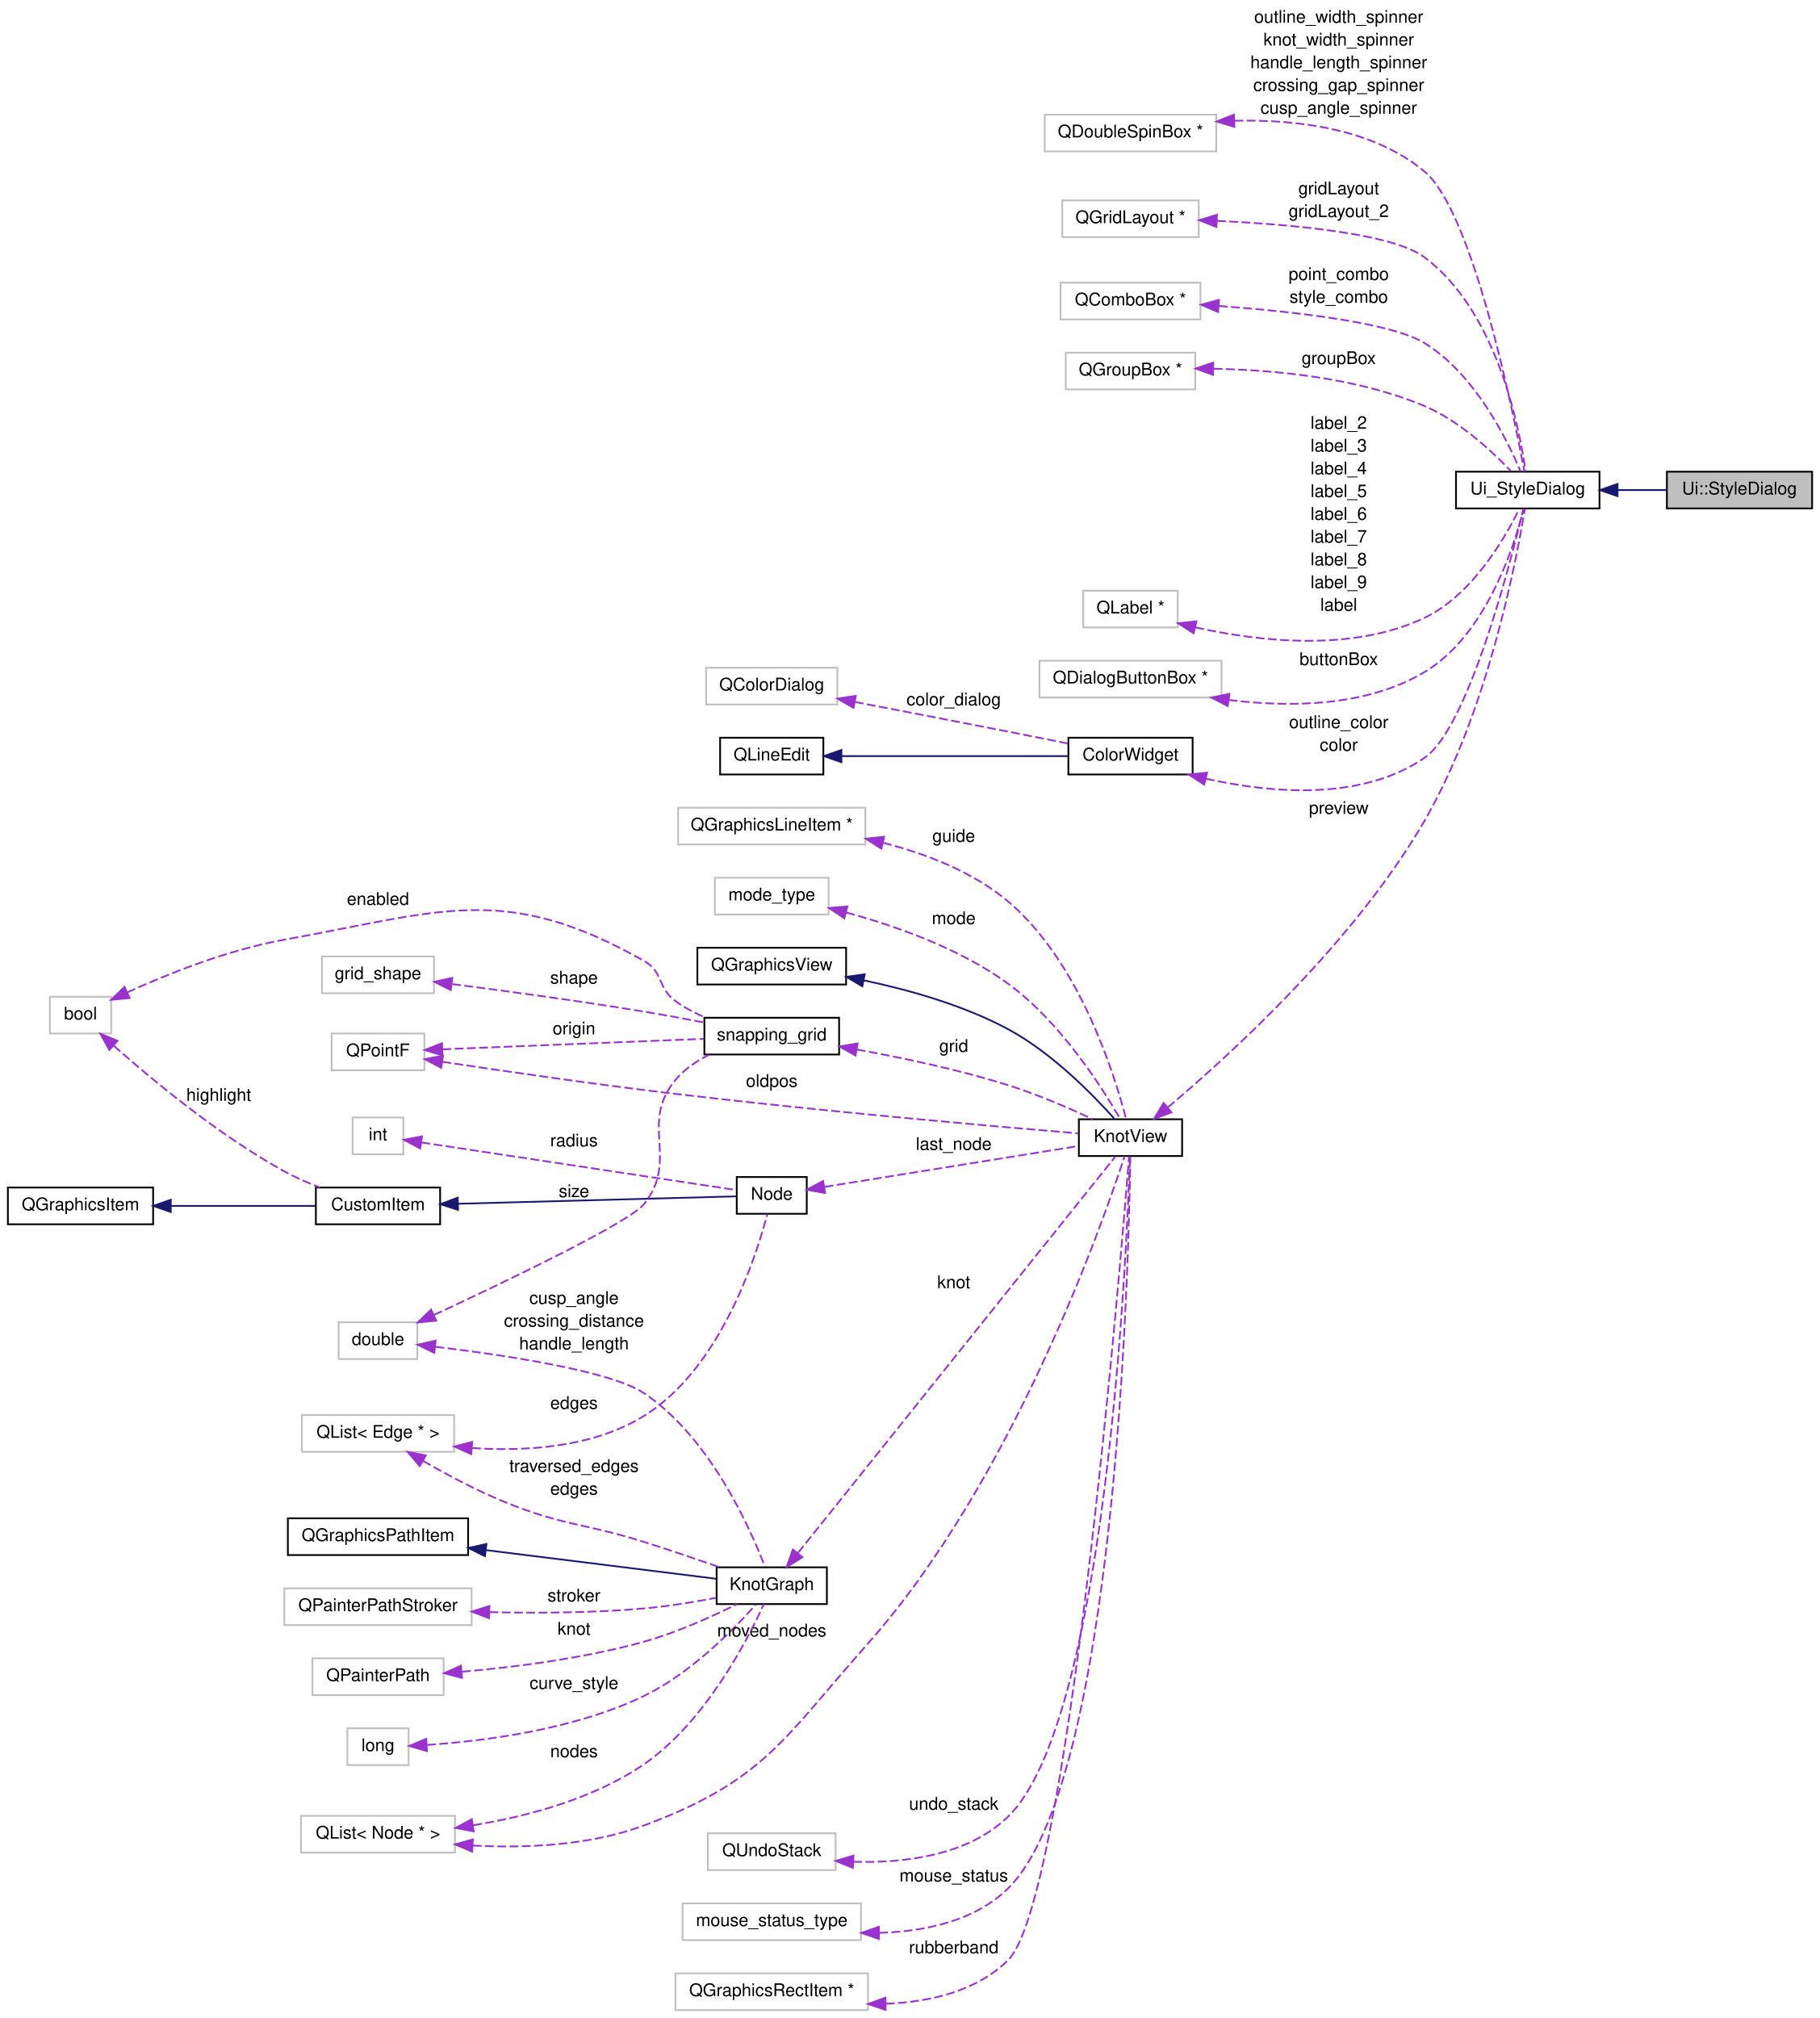
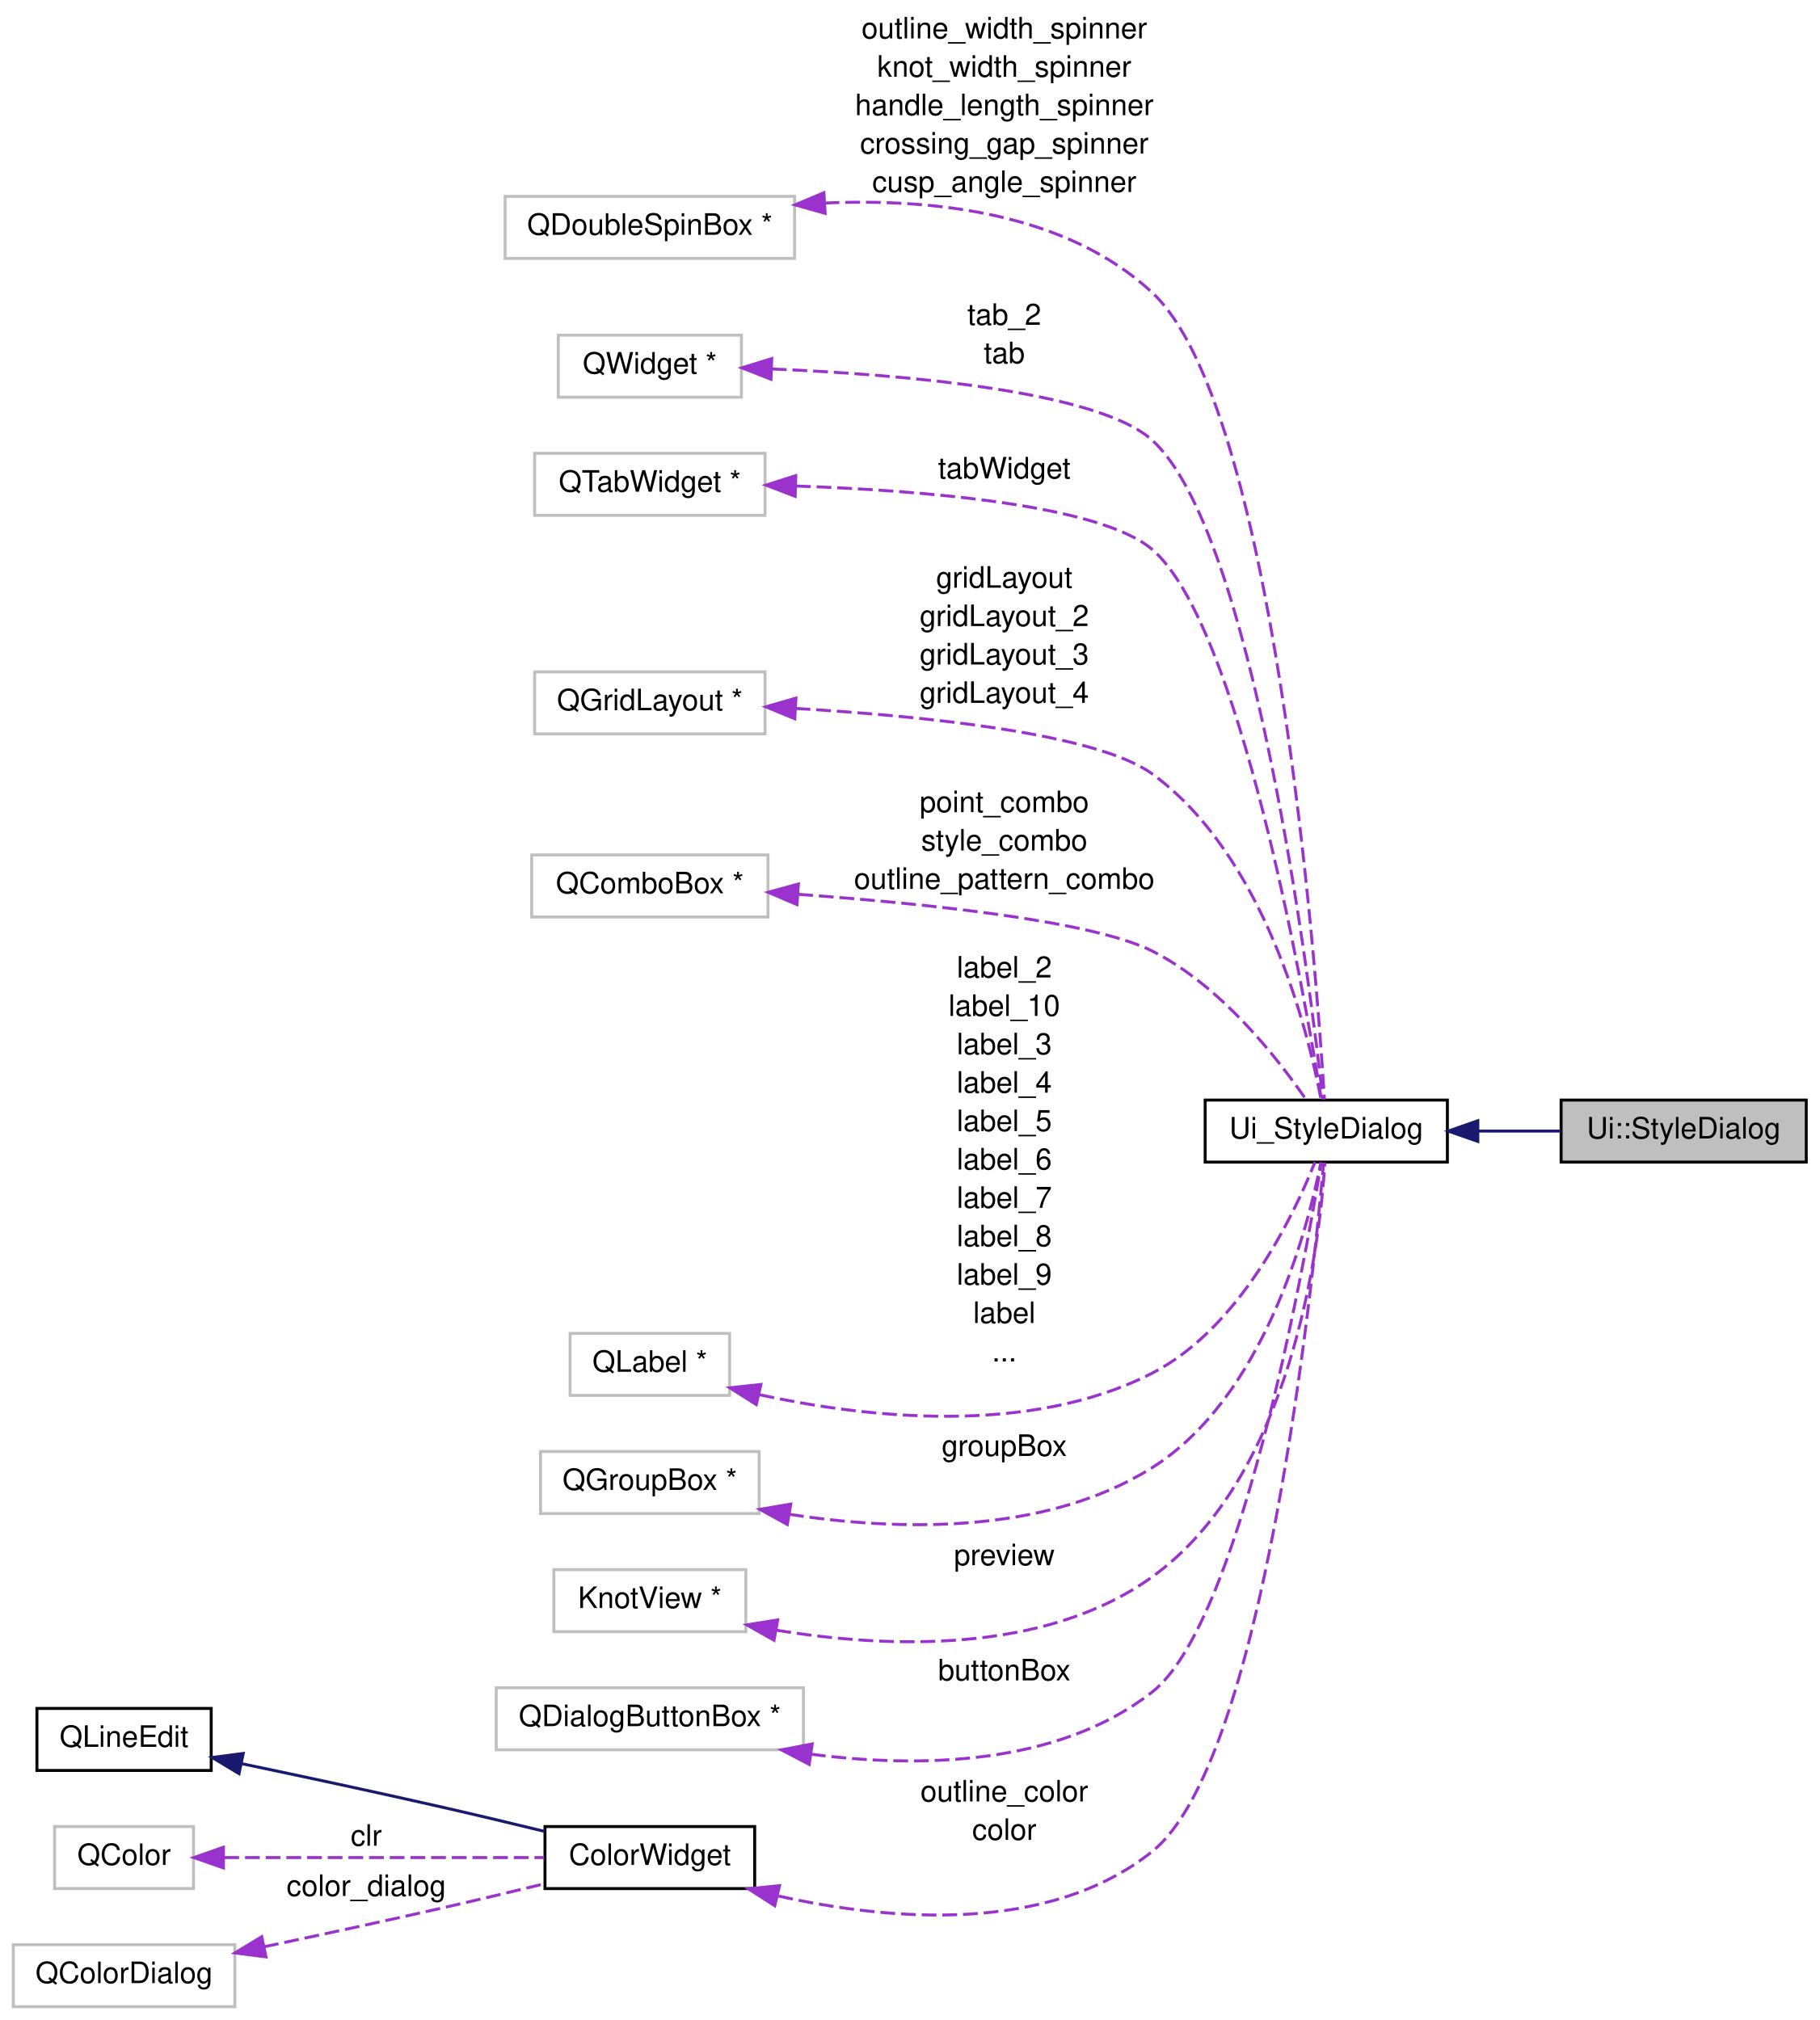
- <svg xmlns="http://www.w3.org/2000/svg" xmlns:xlink="http://www.w3.org/1999/xlink" width="1040pt" height="1153pt" viewBox="0.00 0.00 1040.00 1153.00">
-   <g id="graph1" class="graph" transform="scale(1 1) rotate(0) translate(4 1149)">
+ <svg xmlns="http://www.w3.org/2000/svg" xmlns:xlink="http://www.w3.org/1999/xlink" width="616pt" height="684pt" viewBox="0.00 0.00 616.00 684.00">
+   <g id="graph1" class="graph" transform="scale(1 1) rotate(0) translate(4 680)">
    <g id="node1" class="node">
-       <polygon fill="#bfbfbf" stroke="black" points="948.5,-858.5 948.5,-879.5 1031.5,-879.5 1031.5,-858.5 948.5,-858.5" />
-       <text text-anchor="middle" x="990" y="-866.5" font-family="Helvetica,sans-Serif" font-size="10.00">Ui::StyleDialog</text>
+       <polygon fill="#bfbfbf" stroke="black" points="524.5,-286.5 524.5,-307.5 607.5,-307.5 607.5,-286.5 524.5,-286.5" />
+       <text text-anchor="middle" x="566" y="-294.5" font-family="Helvetica,sans-Serif" font-size="10.00">Ui::StyleDialog</text>
    </g>
    <g id="node2" class="node">
      <a xlink:href="classUi__StyleDialog.html" target="_top" xlink:title="Ui_StyleDialog">
-         <polygon fill="none" stroke="black" points="828,-858.5 828,-879.5 910,-879.5 910,-858.5 828,-858.5" />
-         <text text-anchor="middle" x="869" y="-866.5" font-family="Helvetica,sans-Serif" font-size="10.00">Ui_StyleDialog</text>
+         <polygon fill="none" stroke="black" points="404,-286.5 404,-307.5 486,-307.5 486,-286.5 404,-286.5" />
+         <text text-anchor="middle" x="445" y="-294.5" font-family="Helvetica,sans-Serif" font-size="10.00">Ui_StyleDialog</text>
      </a>
    </g>
    <g id="edge2" class="edge">
-       <path fill="none" stroke="midnightblue" d="M920.33,-869C929.72,-869 939.412,-869 948.472,-869" />
-       <polygon fill="midnightblue" stroke="midnightblue" points="920.303,-865.5 910.303,-869 920.303,-872.5 920.303,-865.5" />
+       <path fill="none" stroke="midnightblue" d="M496.33,-297C505.72,-297 515.412,-297 524.472,-297" />
+       <polygon fill="midnightblue" stroke="midnightblue" points="496.303,-293.5 486.303,-297 496.303,-300.5 496.303,-293.5" />
    </g>
    <g id="node4" class="node">
-       <polygon fill="none" stroke="#bfbfbf" points="593,-1062.5 593,-1083.5 691,-1083.5 691,-1062.5 593,-1062.5" />
-       <text text-anchor="middle" x="642" y="-1070.5" font-family="Helvetica,sans-Serif" font-size="10.00">QDoubleSpinBox *</text>
+       <polygon fill="none" stroke="#bfbfbf" points="167,-592.5 167,-613.5 265,-613.5 265,-592.5 167,-592.5" />
+       <text text-anchor="middle" x="216" y="-600.5" font-family="Helvetica,sans-Serif" font-size="10.00">QDoubleSpinBox *</text>
    </g>
    <g id="edge4" class="edge">
-       <path fill="none" stroke="#9a32cd" stroke-dasharray="5,2" d="M701.439,-1080C736.733,-1080.86 780.256,-1075.74 810,-1051 837.517,-1028.11 860.515,-914.79 867.103,-879.506" />
-       <polygon fill="#9a32cd" stroke="#9a32cd" points="701.384,-1076.5 691.249,-1079.58 701.098,-1083.49 701.384,-1076.5" />
-       <text text-anchor="middle" x="761" y="-1136" font-family="Helvetica,sans-Serif" font-size="10.00">outline_width_spinner</text>
-       <text text-anchor="middle" x="761" y="-1123" font-family="Helvetica,sans-Serif" font-size="10.00">knot_width_spinner</text>
-       <text text-anchor="middle" x="761" y="-1110" font-family="Helvetica,sans-Serif" font-size="10.00">handle_length_spinner</text>
-       <text text-anchor="middle" x="761" y="-1097" font-family="Helvetica,sans-Serif" font-size="10.00">crossing_gap_spinner</text>
-       <text text-anchor="middle" x="761" y="-1084" font-family="Helvetica,sans-Serif" font-size="10.00">cusp_angle_spinner</text>
+       <path fill="none" stroke="#9a32cd" stroke-dasharray="5,2" d="M275.171,-611.243C311.603,-612.855 356.769,-608.086 386,-581 427.278,-542.751 441.451,-354.82 444.385,-307.72" />
+       <polygon fill="#9a32cd" stroke="#9a32cd" points="275.342,-607.748 265.148,-610.633 274.917,-614.735 275.342,-607.748" />
+       <text text-anchor="middle" x="336" y="-667" font-family="Helvetica,sans-Serif" font-size="10.00">outline_width_spinner</text>
+       <text text-anchor="middle" x="336" y="-654" font-family="Helvetica,sans-Serif" font-size="10.00">knot_width_spinner</text>
+       <text text-anchor="middle" x="336" y="-641" font-family="Helvetica,sans-Serif" font-size="10.00">handle_length_spinner</text>
+       <text text-anchor="middle" x="336" y="-628" font-family="Helvetica,sans-Serif" font-size="10.00">crossing_gap_spinner</text>
+       <text text-anchor="middle" x="336" y="-615" font-family="Helvetica,sans-Serif" font-size="10.00">cusp_angle_spinner</text>
    </g>
    <g id="node6" class="node">
-       <polygon fill="none" stroke="#bfbfbf" points="603,-1013.5 603,-1034.5 681,-1034.5 681,-1013.5 603,-1013.5" />
-       <text text-anchor="middle" x="642" y="-1021.5" font-family="Helvetica,sans-Serif" font-size="10.00">QGridLayout *</text>
+       <polygon fill="none" stroke="#bfbfbf" points="185,-545.5 185,-566.5 247,-566.5 247,-545.5 185,-545.5" />
+       <text text-anchor="middle" x="216" y="-553.5" font-family="Helvetica,sans-Serif" font-size="10.00">QWidget *</text>
    </g>
    <g id="edge6" class="edge">
-       <path fill="none" stroke="#9a32cd" stroke-dasharray="5,2" d="M691.503,-1022.79C734.195,-1020.82 791.769,-1015.62 810,-1002 851.077,-971.305 864.108,-905.66 867.742,-879.795" />
-       <polygon fill="#9a32cd" stroke="#9a32cd" points="691.122,-1019.3 681.276,-1023.22 691.413,-1026.3 691.122,-1019.3" />
-       <text text-anchor="middle" x="761" y="-1038" font-family="Helvetica,sans-Serif" font-size="10.00">gridLayout</text>
-       <text text-anchor="middle" x="761" y="-1025" font-family="Helvetica,sans-Serif" font-size="10.00">gridLayout_2</text>
+       <path fill="none" stroke="#9a32cd" stroke-dasharray="5,2" d="M257.308,-555.065C301.463,-553.197 367.611,-547.62 386,-531 420.191,-500.098 439.189,-349.494 443.856,-307.748" />
+       <polygon fill="#9a32cd" stroke="#9a32cd" points="257.01,-551.573 247.148,-555.446 257.272,-558.568 257.01,-551.573" />
+       <text text-anchor="middle" x="336" y="-570" font-family="Helvetica,sans-Serif" font-size="10.00">tab_2</text>
+       <text text-anchor="middle" x="336" y="-557" font-family="Helvetica,sans-Serif" font-size="10.00">tab</text>
    </g>
    <g id="node8" class="node">
-       <polygon fill="none" stroke="#bfbfbf" points="602,-966.5 602,-987.5 682,-987.5 682,-966.5 602,-966.5" />
-       <text text-anchor="middle" x="642" y="-974.5" font-family="Helvetica,sans-Serif" font-size="10.00">QComboBox *</text>
+       <polygon fill="none" stroke="#bfbfbf" points="177,-505.5 177,-526.5 255,-526.5 255,-505.5 177,-505.5" />
+       <text text-anchor="middle" x="216" y="-513.5" font-family="Helvetica,sans-Serif" font-size="10.00">QTabWidget *</text>
    </g>
    <g id="edge8" class="edge">
-       <path fill="none" stroke="#9a32cd" stroke-dasharray="5,2" d="M692.461,-974.187C734.609,-971.047 790.8,-964.776 810,-953 838.711,-935.39 857.187,-897.997 864.891,-879.631" />
-       <polygon fill="#9a32cd" stroke="#9a32cd" points="692.079,-970.706 682.35,-974.902 692.572,-977.688 692.079,-970.706" />
-       <text text-anchor="middle" x="761" y="-989" font-family="Helvetica,sans-Serif" font-size="10.00">point_combo</text>
-       <text text-anchor="middle" x="761" y="-976" font-family="Helvetica,sans-Serif" font-size="10.00">style_combo</text>
+       <path fill="none" stroke="#9a32cd" stroke-dasharray="5,2" d="M265.461,-515.432C309.056,-513.911 368.31,-509.029 386,-494 415.521,-468.919 437.388,-344.81 443.365,-307.577" />
+       <polygon fill="#9a32cd" stroke="#9a32cd" points="265.198,-511.938 255.308,-515.736 265.408,-518.935 265.198,-511.938" />
+       <text text-anchor="middle" x="336" y="-518" font-family="Helvetica,sans-Serif" font-size="10.00">tabWidget</text>
    </g>
    <g id="node10" class="node">
-       <polygon fill="none" stroke="#bfbfbf" points="605,-926.5 605,-947.5 679,-947.5 679,-926.5 605,-926.5" />
-       <text text-anchor="middle" x="642" y="-934.5" font-family="Helvetica,sans-Serif" font-size="10.00">QGroupBox *</text>
+       <polygon fill="none" stroke="#bfbfbf" points="177,-431.5 177,-452.5 255,-452.5 255,-431.5 177,-431.5" />
+       <text text-anchor="middle" x="216" y="-439.5" font-family="Helvetica,sans-Serif" font-size="10.00">QGridLayout *</text>
    </g>
    <g id="edge10" class="edge">
-       <path fill="none" stroke="#9a32cd" stroke-dasharray="5,2" d="M689.552,-938.311C724.221,-937.633 771.642,-933.25 810,-917 829.94,-908.552 848.546,-891.229 859.343,-879.869" />
-       <polygon fill="#9a32cd" stroke="#9a32cd" points="689.192,-934.814 679.227,-938.411 689.26,-941.814 689.192,-934.814" />
-       <text text-anchor="middle" x="761" y="-941" font-family="Helvetica,sans-Serif" font-size="10.00">groupBox</text>
+       <path fill="none" stroke="#9a32cd" stroke-dasharray="5,2" d="M265.337,-440.11C308.536,-437.558 367.253,-431.631 386,-418 423.994,-390.374 438.697,-331.537 443.261,-307.53" />
+       <polygon fill="#9a32cd" stroke="#9a32cd" points="265.068,-436.62 255.275,-440.661 265.451,-443.609 265.068,-436.62" />
+       <text text-anchor="middle" x="336" y="-481" font-family="Helvetica,sans-Serif" font-size="10.00">gridLayout</text>
+       <text text-anchor="middle" x="336" y="-468" font-family="Helvetica,sans-Serif" font-size="10.00">gridLayout_2</text>
+       <text text-anchor="middle" x="336" y="-455" font-family="Helvetica,sans-Serif" font-size="10.00">gridLayout_3</text>
+       <text text-anchor="middle" x="336" y="-442" font-family="Helvetica,sans-Serif" font-size="10.00">gridLayout_4</text>
    </g>
    <g id="node12" class="node">
-       <polygon fill="none" stroke="#bfbfbf" points="615,-790.5 615,-811.5 669,-811.5 669,-790.5 615,-790.5" />
-       <text text-anchor="middle" x="642" y="-798.5" font-family="Helvetica,sans-Serif" font-size="10.00">QLabel *</text>
+       <polygon fill="none" stroke="#bfbfbf" points="176,-369.5 176,-390.5 256,-390.5 256,-369.5 176,-369.5" />
+       <text text-anchor="middle" x="216" y="-377.5" font-family="Helvetica,sans-Serif" font-size="10.00">QComboBox *</text>
    </g>
    <g id="edge12" class="edge">
-       <path fill="none" stroke="#9a32cd" stroke-dasharray="5,2" d="M679.085,-790.546C714.526,-782.648 768.54,-776.2 810,-796 837.204,-808.991 855.901,-841.329 864.18,-858.267" />
-       <polygon fill="#9a32cd" stroke="#9a32cd" points="678.083,-787.187 669.163,-792.904 679.701,-793.997 678.083,-787.187" />
-       <text text-anchor="middle" x="761" y="-904" font-family="Helvetica,sans-Serif" font-size="10.00">label_2</text>
-       <text text-anchor="middle" x="761" y="-891" font-family="Helvetica,sans-Serif" font-size="10.00">label_3</text>
-       <text text-anchor="middle" x="761" y="-878" font-family="Helvetica,sans-Serif" font-size="10.00">label_4</text>
-       <text text-anchor="middle" x="761" y="-865" font-family="Helvetica,sans-Serif" font-size="10.00">label_5</text>
-       <text text-anchor="middle" x="761" y="-852" font-family="Helvetica,sans-Serif" font-size="10.00">label_6</text>
-       <text text-anchor="middle" x="761" y="-839" font-family="Helvetica,sans-Serif" font-size="10.00">label_7</text>
-       <text text-anchor="middle" x="761" y="-826" font-family="Helvetica,sans-Serif" font-size="10.00">label_8</text>
-       <text text-anchor="middle" x="761" y="-813" font-family="Helvetica,sans-Serif" font-size="10.00">label_9</text>
-       <text text-anchor="middle" x="761" y="-800" font-family="Helvetica,sans-Serif" font-size="10.00">label</text>
+       <path fill="none" stroke="#9a32cd" stroke-dasharray="5,2" d="M266.239,-377.165C308.642,-374.107 365.608,-368.24 386,-358 409.173,-346.363 428.37,-321.895 438.105,-307.739" />
+       <polygon fill="#9a32cd" stroke="#9a32cd" points="265.812,-373.686 256.076,-377.865 266.293,-380.669 265.812,-373.686" />
+       <text text-anchor="middle" x="336" y="-405" font-family="Helvetica,sans-Serif" font-size="10.00">point_combo</text>
+       <text text-anchor="middle" x="336" y="-392" font-family="Helvetica,sans-Serif" font-size="10.00">style_combo</text>
+       <text text-anchor="middle" x="336" y="-379" font-family="Helvetica,sans-Serif" font-size="10.00">outline_pattern_combo</text>
    </g>
    <g id="node14" class="node">
-       <polygon fill="none" stroke="#bfbfbf" points="590,-750.5 590,-771.5 694,-771.5 694,-750.5 590,-750.5" />
-       <text text-anchor="middle" x="642" y="-758.5" font-family="Helvetica,sans-Serif" font-size="10.00">QDialogButtonBox *</text>
+       <polygon fill="none" stroke="#bfbfbf" points="189,-207.5 189,-228.5 243,-228.5 243,-207.5 189,-207.5" />
+       <text text-anchor="middle" x="216" y="-215.5" font-family="Helvetica,sans-Serif" font-size="10.00">QLabel *</text>
    </g>
    <g id="edge14" class="edge">
-       <path fill="none" stroke="#9a32cd" stroke-dasharray="5,2" d="M698.113,-749.072C732.737,-744.773 776.734,-745.092 810,-765 845.091,-786 861.113,-836.266 866.635,-858.32" />
-       <polygon fill="#9a32cd" stroke="#9a32cd" points="697.572,-745.613 688.153,-750.465 698.542,-752.546 697.572,-745.613" />
-       <text text-anchor="middle" x="761" y="-769" font-family="Helvetica,sans-Serif" font-size="10.00">buttonBox</text>
+       <path fill="none" stroke="#9a32cd" stroke-dasharray="5,2" d="M253.165,-207.721C289.209,-199.887 344.397,-193.681 386,-215 415.656,-230.197 433.791,-268.005 441.171,-286.49" />
+       <polygon fill="#9a32cd" stroke="#9a32cd" points="252.031,-204.392 243.083,-210.064 253.615,-211.21 252.031,-204.392" />
+       <text text-anchor="middle" x="336" y="-349" font-family="Helvetica,sans-Serif" font-size="10.00">label_2</text>
+       <text text-anchor="middle" x="336" y="-336" font-family="Helvetica,sans-Serif" font-size="10.00">label_10</text>
+       <text text-anchor="middle" x="336" y="-323" font-family="Helvetica,sans-Serif" font-size="10.00">label_3</text>
+       <text text-anchor="middle" x="336" y="-310" font-family="Helvetica,sans-Serif" font-size="10.00">label_4</text>
+       <text text-anchor="middle" x="336" y="-297" font-family="Helvetica,sans-Serif" font-size="10.00">label_5</text>
+       <text text-anchor="middle" x="336" y="-284" font-family="Helvetica,sans-Serif" font-size="10.00">label_6</text>
+       <text text-anchor="middle" x="336" y="-271" font-family="Helvetica,sans-Serif" font-size="10.00">label_7</text>
+       <text text-anchor="middle" x="336" y="-258" font-family="Helvetica,sans-Serif" font-size="10.00">label_8</text>
+       <text text-anchor="middle" x="336" y="-245" font-family="Helvetica,sans-Serif" font-size="10.00">label_9</text>
+       <text text-anchor="middle" x="336" y="-232" font-family="Helvetica,sans-Serif" font-size="10.00">label</text>
+       <text text-anchor="middle" x="336" y="-219" font-family="Helvetica,sans-Serif" font-size="10.00">...</text>
    </g>
    <g id="node16" class="node">
-       <a xlink:href="classColorWidget.html" target="_top" xlink:title="ColorWidget">
-         <polygon fill="none" stroke="black" points="606.5,-706.5 606.5,-727.5 677.5,-727.5 677.5,-706.5 606.5,-706.5" />
-         <text text-anchor="middle" x="642" y="-714.5" font-family="Helvetica,sans-Serif" font-size="10.00">ColorWidget</text>
-       </a>
+       <polygon fill="none" stroke="#bfbfbf" points="179,-167.5 179,-188.5 253,-188.5 253,-167.5 179,-167.5" />
+       <text text-anchor="middle" x="216" y="-175.5" font-family="Helvetica,sans-Serif" font-size="10.00">QGroupBox *</text>
    </g>
    <g id="edge16" class="edge">
-       <path fill="none" stroke="#9a32cd" stroke-dasharray="5,2" d="M685.074,-704.102C721.569,-695.925 773.618,-691.036 810,-716 834.766,-732.993 858.787,-825.913 866.467,-858.055" />
-       <polygon fill="#9a32cd" stroke="#9a32cd" points="684.123,-700.731 675.219,-706.474 685.761,-707.537 684.123,-700.731" />
-       <text text-anchor="middle" x="761" y="-733" font-family="Helvetica,sans-Serif" font-size="10.00">outline_color</text>
-       <text text-anchor="middle" x="761" y="-720" font-family="Helvetica,sans-Serif" font-size="10.00">color</text>
+       <path fill="none" stroke="#9a32cd" stroke-dasharray="5,2" d="M263.129,-167.242C299.486,-161.649 349.557,-160.086 386,-183 423.732,-206.725 438.518,-262.96 443.182,-286.427" />
+       <polygon fill="#9a32cd" stroke="#9a32cd" points="262.538,-163.792 253.261,-168.91 263.705,-170.695 262.538,-163.792" />
+       <text text-anchor="middle" x="336" y="-187" font-family="Helvetica,sans-Serif" font-size="10.00">groupBox</text>
    </g>
    <g id="node18" class="node">
-       <a xlink:href="classQLineEdit.html" target="_top" xlink:title="QLineEdit">
-         <polygon fill="none" stroke="black" points="407.5,-706.5 407.5,-727.5 466.5,-727.5 466.5,-706.5 407.5,-706.5" />
-         <text text-anchor="middle" x="437" y="-714.5" font-family="Helvetica,sans-Serif" font-size="10.00">QLineEdit</text>
-       </a>
+       <polygon fill="none" stroke="#bfbfbf" points="183.5,-127.5 183.5,-148.5 248.5,-148.5 248.5,-127.5 183.5,-127.5" />
+       <text text-anchor="middle" x="216" y="-135.5" font-family="Helvetica,sans-Serif" font-size="10.00">KnotView *</text>
    </g>
    <g id="edge18" class="edge">
-       <path fill="none" stroke="midnightblue" d="M476.887,-717C514.44,-717 570.169,-717 606.293,-717" />
-       <polygon fill="midnightblue" stroke="midnightblue" points="476.809,-713.5 466.809,-717 476.809,-720.5 476.809,-713.5" />
+       <path fill="none" stroke="#9a32cd" stroke-dasharray="5,2" d="M258.837,-127.997C295.973,-121.917 349.362,-119.696 386,-146 433.327,-179.978 442.693,-257.735 444.544,-286.256" />
+       <polygon fill="#9a32cd" stroke="#9a32cd" points="258.046,-124.583 248.821,-129.794 259.282,-131.473 258.046,-124.583" />
+       <text text-anchor="middle" x="336" y="-150" font-family="Helvetica,sans-Serif" font-size="10.00">preview</text>
    </g>
    <g id="node20" class="node">
-       <polygon fill="none" stroke="#bfbfbf" points="399.5,-746.5 399.5,-767.5 474.5,-767.5 474.5,-746.5 399.5,-746.5" />
-       <text text-anchor="middle" x="437" y="-754.5" font-family="Helvetica,sans-Serif" font-size="10.00">QColorDialog</text>
+       <polygon fill="none" stroke="#bfbfbf" points="164,-87.5 164,-108.5 268,-108.5 268,-87.5 164,-87.5" />
+       <text text-anchor="middle" x="216" y="-95.5" font-family="Helvetica,sans-Serif" font-size="10.00">QDialogButtonBox *</text>
    </g>
    <g id="edge20" class="edge">
-       <path fill="none" stroke="#9a32cd" stroke-dasharray="5,2" d="M484.477,-747.942C510.358,-742.983 542.949,-736.702 572,-731 583.188,-728.804 595.376,-726.378 606.399,-724.171" />
-       <polygon fill="#9a32cd" stroke="#9a32cd" points="483.712,-744.525 474.549,-749.843 485.028,-751.4 483.712,-744.525" />
-       <text text-anchor="middle" x="541" y="-746" font-family="Helvetica,sans-Serif" font-size="10.00">color_dialog</text>
+       <path fill="none" stroke="#9a32cd" stroke-dasharray="5,2" d="M270.524,-86.01C306.911,-81.293 353.806,-81.947 386,-107 415.439,-129.909 437.203,-249.423 443.285,-286.212" />
+       <polygon fill="#9a32cd" stroke="#9a32cd" points="269.949,-82.557 260.561,-87.468 270.962,-89.484 269.949,-82.557" />
+       <text text-anchor="middle" x="336" y="-111" font-family="Helvetica,sans-Serif" font-size="10.00">buttonBox</text>
    </g>
    <g id="node22" class="node">
-       <a xlink:href="classKnotView.html" target="_top" xlink:title="KnotView">
-         <polygon fill="none" stroke="black" points="612.5,-488.5 612.5,-509.5 671.5,-509.5 671.5,-488.5 612.5,-488.5" />
-         <text text-anchor="middle" x="642" y="-496.5" font-family="Helvetica,sans-Serif" font-size="10.00">KnotView</text>
+       <a xlink:href="classColorWidget.html" target="_top" xlink:title="ColorWidget">
+         <polygon fill="none" stroke="black" points="180.5,-40.5 180.5,-61.5 251.5,-61.5 251.5,-40.5 180.5,-40.5" />
+         <text text-anchor="middle" x="216" y="-48.5" font-family="Helvetica,sans-Serif" font-size="10.00">ColorWidget</text>
      </a>
    </g>
    <g id="edge22" class="edge">
-       <path fill="none" stroke="#9a32cd" stroke-dasharray="5,2" d="M663.267,-516.239C698.676,-546.026 769.788,-610.636 810,-680 845.859,-741.856 862.396,-827.965 867.337,-858.082" />
-       <polygon fill="#9a32cd" stroke="#9a32cd" points="665.402,-513.462 655.474,-509.762 660.927,-518.845 665.402,-513.462" />
-       <text text-anchor="middle" x="761" y="-684" font-family="Helvetica,sans-Serif" font-size="10.00">preview</text>
+       <path fill="none" stroke="#9a32cd" stroke-dasharray="5,2" d="M259.52,-37.988C297.101,-29.622 350.759,-24.927 386,-53 423.668,-83.006 440.27,-243.047 444.105,-286.247" />
+       <polygon fill="#9a32cd" stroke="#9a32cd" points="258.283,-34.686 249.375,-40.421 259.915,-41.493 258.283,-34.686" />
+       <text text-anchor="middle" x="336" y="-70" font-family="Helvetica,sans-Serif" font-size="10.00">outline_color</text>
+       <text text-anchor="middle" x="336" y="-57" font-family="Helvetica,sans-Serif" font-size="10.00">color</text>
    </g>
    <g id="node24" class="node">
-       <a xlink:href="classQGraphicsView.html" target="_top" xlink:title="QGraphicsView">
-         <polygon fill="none" stroke="black" points="394.5,-586.5 394.5,-607.5 479.5,-607.5 479.5,-586.5 394.5,-586.5" />
-         <text text-anchor="middle" x="437" y="-594.5" font-family="Helvetica,sans-Serif" font-size="10.00">QGraphicsView</text>
+       <a xlink:href="classQLineEdit.html" target="_top" xlink:title="QLineEdit">
+         <polygon fill="none" stroke="black" points="8.5,-80.5 8.5,-101.5 67.5,-101.5 67.5,-80.5 8.5,-80.5" />
+         <text text-anchor="middle" x="38" y="-88.5" font-family="Helvetica,sans-Serif" font-size="10.00">QLineEdit</text>
      </a>
    </g>
    <g id="edge24" class="edge">
-       <path fill="none" stroke="midnightblue" d="M489.64,-588.861C515.516,-583.42 546.53,-574.675 572,-561 596.887,-547.638 620.282,-523.797 632.715,-509.896" />
-       <polygon fill="midnightblue" stroke="midnightblue" points="488.754,-585.468 479.632,-590.857 490.124,-592.333 488.754,-585.468" />
+       <path fill="none" stroke="midnightblue" d="M77.749,-82.817C98.178,-78.54 123.454,-73.137 146,-68 157.218,-65.444 169.414,-62.529 180.435,-59.844" />
+       <polygon fill="midnightblue" stroke="midnightblue" points="76.922,-79.414 67.847,-84.882 78.351,-86.266 76.922,-79.414" />
    </g>
    <g id="node26" class="node">
-       <a xlink:href="classNode.html" target="_top" xlink:title="Node">
-         <polygon fill="none" stroke="black" points="417,-455.5 417,-476.5 457,-476.5 457,-455.5 417,-455.5" />
-         <text text-anchor="middle" x="437" y="-463.5" font-family="Helvetica,sans-Serif" font-size="10.00">Node</text>
-       </a>
+       <polygon fill="none" stroke="#bfbfbf" points="14.5,-40.5 14.5,-61.5 61.5,-61.5 61.5,-40.5 14.5,-40.5" />
+       <text text-anchor="middle" x="38" y="-48.5" font-family="Helvetica,sans-Serif" font-size="10.00">QColor</text>
    </g>
    <g id="edge26" class="edge">
-       <path fill="none" stroke="#9a32cd" stroke-dasharray="5,2" d="M467.229,-470.866C506.23,-477.144 573.651,-487.997 612.362,-494.229" />
-       <polygon fill="#9a32cd" stroke="#9a32cd" points="467.459,-467.358 457.03,-469.224 466.346,-474.269 467.459,-467.358" />
-       <text text-anchor="middle" x="541" y="-492" font-family="Helvetica,sans-Serif" font-size="10.00">last_node</text>
+       <path fill="none" stroke="#9a32cd" stroke-dasharray="5,2" d="M71.949,-51C102.97,-51 148.684,-51 180.256,-51" />
+       <polygon fill="#9a32cd" stroke="#9a32cd" points="71.637,-47.5 61.637,-51 71.637,-54.5 71.637,-47.5" />
+       <text text-anchor="middle" x="120" y="-55" font-family="Helvetica,sans-Serif" font-size="10.00">clr</text>
    </g>
    <g id="node28" class="node">
-       <a xlink:href="classCustomItem.html" target="_top" xlink:title="CustomItem">
-         <polygon fill="none" stroke="black" points="176.5,-449.5 176.5,-470.5 247.5,-470.5 247.5,-449.5 176.5,-449.5" />
-         <text text-anchor="middle" x="212" y="-457.5" font-family="Helvetica,sans-Serif" font-size="10.00">CustomItem</text>
-       </a>
+       <polygon fill="none" stroke="#bfbfbf" points="0.5,-0.5 0.5,-21.5 75.5,-21.5 75.5,-0.5 0.5,-0.5" />
+       <text text-anchor="middle" x="38" y="-8.5" font-family="Helvetica,sans-Serif" font-size="10.00">QColorDialog</text>
    </g>
    <g id="edge28" class="edge">
-       <path fill="none" stroke="midnightblue" d="M257.933,-461.225C306.664,-462.524 381.42,-464.518 416.932,-465.465" />
-       <polygon fill="midnightblue" stroke="midnightblue" points="257.742,-457.719 247.652,-460.951 257.555,-464.716 257.742,-457.719" />
-     </g>
-     <g id="node30" class="node">
-       <a xlink:href="classQGraphicsItem.html" target="_top" xlink:title="QGraphicsItem">
-         <polygon fill="none" stroke="black" points="0.5,-449.5 0.5,-470.5 83.5,-470.5 83.5,-449.5 0.5,-449.5" />
-         <text text-anchor="middle" x="42" y="-457.5" font-family="Helvetica,sans-Serif" font-size="10.00">QGraphicsItem</text>
-       </a>
-     </g>
-     <g id="edge30" class="edge">
-       <path fill="none" stroke="midnightblue" d="M93.908,-460C120.585,-460 152.417,-460 176.307,-460" />
-       <polygon fill="midnightblue" stroke="midnightblue" points="93.587,-456.5 83.587,-460 93.587,-463.5 93.587,-456.5" />
-     </g>
-     <g id="node32" class="node">
-       <polygon fill="none" stroke="#bfbfbf" points="24.5,-558.5 24.5,-579.5 59.5,-579.5 59.5,-558.5 24.5,-558.5" />
-       <text text-anchor="middle" x="42" y="-566.5" font-family="Helvetica,sans-Serif" font-size="10.00">bool</text>
-     </g>
-     <g id="edge32" class="edge">
-       <path fill="none" stroke="#9a32cd" stroke-dasharray="5,2" d="M60.975,-551.535C82.97,-532.011 120.958,-500.457 158,-480 164.476,-476.424 171.72,-473.244 178.747,-470.53" />
-       <polygon fill="#9a32cd" stroke="#9a32cd" points="58.458,-549.091 53.363,-558.381 63.139,-554.296 58.458,-549.091" />
-       <text text-anchor="middle" x="121" y="-520" font-family="Helvetica,sans-Serif" font-size="10.00">highlight</text>
-     </g>
-     <g id="node44" class="node">
-       <a xlink:href="classsnapping__grid.html" target="_top" xlink:title="snapping_grid">
-         <polygon fill="none" stroke="black" points="398.5,-546.5 398.5,-567.5 475.5,-567.5 475.5,-546.5 398.5,-546.5" />
-         <text text-anchor="middle" x="437" y="-554.5" font-family="Helvetica,sans-Serif" font-size="10.00">snapping_grid</text>
-       </a>
-     </g>
-     <g id="edge50" class="edge">
-       <path fill="none" stroke="#9a32cd" stroke-dasharray="5,2" d="M68.654,-581.982C91.685,-592.434 126.183,-606.293 158,-612 248.27,-628.193 284.153,-645.115 364,-600 375.301,-593.615 371.494,-584.624 382,-577 387.181,-573.24 393.142,-570.12 399.187,-567.552" />
-       <polygon fill="#9a32cd" stroke="#9a32cd" points="70.071,-578.781 59.527,-577.744 67.123,-585.13 70.071,-578.781" />
-       <text text-anchor="middle" x="212" y="-632" font-family="Helvetica,sans-Serif" font-size="10.00">enabled</text>
-     </g>
-     <g id="node34" class="node">
-       <polygon fill="none" stroke="#bfbfbf" points="197.5,-489.5 197.5,-510.5 226.5,-510.5 226.5,-489.5 197.5,-489.5" />
-       <text text-anchor="middle" x="212" y="-497.5" font-family="Helvetica,sans-Serif" font-size="10.00">int</text>
-     </g>
-     <g id="edge34" class="edge">
-       <path fill="none" stroke="#9a32cd" stroke-dasharray="5,2" d="M236.812,-496.251C281.709,-489.466 375.591,-475.28 416.835,-469.047" />
-       <polygon fill="#9a32cd" stroke="#9a32cd" points="236.128,-492.814 226.763,-497.769 237.174,-499.736 236.128,-492.814" />
-       <text text-anchor="middle" x="324" y="-494" font-family="Helvetica,sans-Serif" font-size="10.00">radius</text>
-     </g>
-     <g id="node36" class="node">
-       <polygon fill="none" stroke="#bfbfbf" points="168.5,-319.5 168.5,-340.5 255.5,-340.5 255.5,-319.5 168.5,-319.5" />
-       <text text-anchor="middle" x="212" y="-327.5" font-family="Helvetica,sans-Serif" font-size="10.00">QList&lt; Edge * &gt;</text>
-     </g>
-     <g id="edge36" class="edge">
-       <path fill="none" stroke="#9a32cd" stroke-dasharray="5,2" d="M265.765,-321.65C296.692,-319.607 335.035,-322.014 364,-340 407.384,-366.94 427.754,-429.815 434.417,-455.142" />
-       <polygon fill="#9a32cd" stroke="#9a32cd" points="265.26,-318.18 255.584,-322.498 265.84,-325.156 265.26,-318.18" />
-       <text text-anchor="middle" x="324" y="-344" font-family="Helvetica,sans-Serif" font-size="10.00">edges</text>
-     </g>
-     <g id="node56" class="node">
-       <a xlink:href="classKnotGraph.html" target="_top" xlink:title="KnotGraph">
-         <polygon fill="none" stroke="black" points="405.5,-232.5 405.5,-253.5 468.5,-253.5 468.5,-232.5 405.5,-232.5" />
-         <text text-anchor="middle" x="437" y="-240.5" font-family="Helvetica,sans-Serif" font-size="10.00">KnotGraph</text>
-       </a>
-     </g>
-     <g id="edge68" class="edge">
-       <path fill="none" stroke="#9a32cd" stroke-dasharray="5,2" d="M237.646,-314.346C251.105,-306.589 268.07,-297.514 284,-291 318.243,-276.997 328.711,-279.108 364,-268 378.312,-263.495 394.073,-258.147 407.277,-253.556" />
-       <polygon fill="#9a32cd" stroke="#9a32cd" points="235.794,-311.375 228.945,-319.458 239.34,-317.41 235.794,-311.375" />
-       <text text-anchor="middle" x="324" y="-308" font-family="Helvetica,sans-Serif" font-size="10.00">traversed_edges</text>
-       <text text-anchor="middle" x="324" y="-295" font-family="Helvetica,sans-Serif" font-size="10.00">edges</text>
-     </g>
-     <g id="node38" class="node">
-       <polygon fill="none" stroke="#bfbfbf" points="400.5,-80.5 400.5,-101.5 473.5,-101.5 473.5,-80.5 400.5,-80.5" />
-       <text text-anchor="middle" x="437" y="-88.5" font-family="Helvetica,sans-Serif" font-size="10.00">QUndoStack</text>
-     </g>
-     <g id="edge38" class="edge">
-       <path fill="none" stroke="#9a32cd" stroke-dasharray="5,2" d="M483.526,-85.263C512.704,-84.391 549.017,-88.728 572,-111 628.159,-165.422 639.834,-431.81 641.694,-488.414" />
-       <polygon fill="#9a32cd" stroke="#9a32cd" points="483.346,-81.768 473.536,-85.768 483.7,-88.759 483.346,-81.768" />
-       <text text-anchor="middle" x="541" y="-115" font-family="Helvetica,sans-Serif" font-size="10.00">undo_stack</text>
-     </g>
-     <g id="node40" class="node">
-       <polygon fill="none" stroke="#bfbfbf" points="386,-40.5 386,-61.5 488,-61.5 488,-40.5 386,-40.5" />
-       <text text-anchor="middle" x="437" y="-48.5" font-family="Helvetica,sans-Serif" font-size="10.00">mouse_status_type</text>
-     </g>
-     <g id="edge40" class="edge">
-       <path fill="none" stroke="#9a32cd" stroke-dasharray="5,2" d="M498.415,-44.654C524.338,-45.403 552.882,-51.297 572,-70 633.899,-130.557 641.073,-427.318 641.895,-488.108" />
-       <polygon fill="#9a32cd" stroke="#9a32cd" points="498.273,-41.154 488.258,-44.61 498.243,-48.154 498.273,-41.154" />
-       <text text-anchor="middle" x="541" y="-74" font-family="Helvetica,sans-Serif" font-size="10.00">mouse_status</text>
-     </g>
-     <g id="node42" class="node">
-       <polygon fill="none" stroke="#bfbfbf" points="185.5,-537.5 185.5,-558.5 238.5,-558.5 238.5,-537.5 185.5,-537.5" />
-       <text text-anchor="middle" x="212" y="-545.5" font-family="Helvetica,sans-Serif" font-size="10.00">QPointF</text>
-     </g>
-     <g id="edge42" class="edge">
-       <path fill="none" stroke="#9a32cd" stroke-dasharray="5,2" d="M248.8,-542.324C283.192,-537.134 335.997,-529.456 382,-524 465.308,-514.119 563.99,-505.463 612.32,-501.422" />
-       <polygon fill="#9a32cd" stroke="#9a32cd" points="248.108,-538.889 238.746,-543.85 249.158,-545.81 248.108,-538.889" />
-       <text text-anchor="middle" x="437" y="-528" font-family="Helvetica,sans-Serif" font-size="10.00">oldpos</text>
-     </g>
-     <g id="edge48" class="edge">
-       <path fill="none" stroke="#9a32cd" stroke-dasharray="5,2" d="M248.84,-549.474C290.013,-551.121 356.383,-553.775 398.297,-555.452" />
-       <polygon fill="#9a32cd" stroke="#9a32cd" points="248.826,-545.97 238.694,-549.068 248.546,-552.965 248.826,-545.97" />
-       <text text-anchor="middle" x="324" y="-558" font-family="Helvetica,sans-Serif" font-size="10.00">origin</text>
-     </g>
-     <g id="edge44" class="edge">
-       <path fill="none" stroke="#9a32cd" stroke-dasharray="5,2" d="M485.615,-549.35C511.573,-544.658 543.88,-537.844 572,-529 588.649,-523.764 606.739,-515.952 620.359,-509.612" />
-       <polygon fill="#9a32cd" stroke="#9a32cd" points="484.88,-545.925 475.638,-551.105 486.093,-552.819 484.88,-545.925" />
-       <text text-anchor="middle" x="541" y="-548" font-family="Helvetica,sans-Serif" font-size="10.00">grid</text>
-     </g>
-     <g id="node46" class="node">
-       <polygon fill="none" stroke="#bfbfbf" points="189.5,-372.5 189.5,-393.5 234.5,-393.5 234.5,-372.5 189.5,-372.5" />
-       <text text-anchor="middle" x="212" y="-380.5" font-family="Helvetica,sans-Serif" font-size="10.00">double</text>
-     </g>
-     <g id="edge46" class="edge">
-       <path fill="none" stroke="#9a32cd" stroke-dasharray="5,2" d="M244.015,-397.701C286.136,-417.301 355.815,-450.721 364,-461 384.279,-486.466 361.122,-507.023 382,-532 387.112,-538.116 394.037,-542.804 401.246,-546.373" />
-       <polygon fill="#9a32cd" stroke="#9a32cd" points="245.26,-394.42 234.715,-393.389 242.315,-400.771 245.26,-394.42" />
-       <text text-anchor="middle" x="324" y="-465" font-family="Helvetica,sans-Serif" font-size="10.00">size</text>
-     </g>
-     <g id="edge62" class="edge">
-       <path fill="none" stroke="#9a32cd" stroke-dasharray="5,2" d="M244.871,-379.5C283.54,-374.873 344.897,-365.787 364,-353 401.522,-327.884 424.524,-276.283 433.134,-253.833" />
-       <polygon fill="#9a32cd" stroke="#9a32cd" points="244.151,-376.059 234.62,-380.686 244.956,-383.013 244.151,-376.059" />
-       <text text-anchor="middle" x="324" y="-404" font-family="Helvetica,sans-Serif" font-size="10.00">cusp_angle</text>
-       <text text-anchor="middle" x="324" y="-391" font-family="Helvetica,sans-Serif" font-size="10.00">crossing_distance</text>
-       <text text-anchor="middle" x="324" y="-378" font-family="Helvetica,sans-Serif" font-size="10.00">handle_length</text>
-     </g>
-     <g id="node50" class="node">
-       <polygon fill="none" stroke="#bfbfbf" points="180,-581.5 180,-602.5 244,-602.5 244,-581.5 180,-581.5" />
-       <text text-anchor="middle" x="212" y="-589.5" font-family="Helvetica,sans-Serif" font-size="10.00">grid_shape</text>
-     </g>
-     <g id="edge52" class="edge">
-       <path fill="none" stroke="#9a32cd" stroke-dasharray="5,2" d="M254.389,-586.746C284.927,-582.814 327.085,-577.086 364,-571 375.205,-569.153 387.332,-566.921 398.424,-564.788" />
-       <polygon fill="#9a32cd" stroke="#9a32cd" points="253.575,-583.321 244.099,-588.06 254.462,-590.265 253.575,-583.321" />
-       <text text-anchor="middle" x="324" y="-587" font-family="Helvetica,sans-Serif" font-size="10.00">shape</text>
-     </g>
-     <g id="node52" class="node">
-       <polygon fill="none" stroke="#bfbfbf" points="382,-0.5 382,-21.5 492,-21.5 492,-0.5 382,-0.5" />
-       <text text-anchor="middle" x="437" y="-8.5" font-family="Helvetica,sans-Serif" font-size="10.00">QGraphicsRectItem *</text>
-     </g>
-     <g id="edge54" class="edge">
-       <path fill="none" stroke="#9a32cd" stroke-dasharray="5,2" d="M502.18,-4.135C527.101,-5.115 553.862,-11.137 572,-29 606.092,-62.574 635.882,-421.301 641.169,-488.267" />
-       <polygon fill="#9a32cd" stroke="#9a32cd" points="502.057,-0.633 492.011,-3.999 501.963,-7.632 502.057,-0.633" />
-       <text text-anchor="middle" x="541" y="-33" font-family="Helvetica,sans-Serif" font-size="10.00">rubberband</text>
-     </g>
-     <g id="node54" class="node">
-       <polygon fill="none" stroke="#bfbfbf" points="383.5,-666.5 383.5,-687.5 490.5,-687.5 490.5,-666.5 383.5,-666.5" />
-       <text text-anchor="middle" x="437" y="-674.5" font-family="Helvetica,sans-Serif" font-size="10.00">QGraphicsLineItem *</text>
-     </g>
-     <g id="edge56" class="edge">
-       <path fill="none" stroke="#9a32cd" stroke-dasharray="5,2" d="M500.657,-667.459C525.098,-661.218 551.917,-650.93 572,-634 612.977,-599.457 632.983,-534.809 639.51,-509.521" />
-       <polygon fill="#9a32cd" stroke="#9a32cd" points="499.638,-664.103 490.715,-669.815 501.252,-670.915 499.638,-664.103" />
-       <text text-anchor="middle" x="541" y="-668" font-family="Helvetica,sans-Serif" font-size="10.00">guide</text>
-     </g>
-     <g id="edge58" class="edge">
-       <path fill="none" stroke="#9a32cd" stroke-dasharray="5,2" d="M452.026,-261.764C492.329,-312.093 601.902,-448.927 633.416,-488.28" />
-       <polygon fill="#9a32cd" stroke="#9a32cd" points="454.53,-259.292 445.548,-253.674 449.066,-263.668 454.53,-259.292" />
-       <text text-anchor="middle" x="541" y="-413" font-family="Helvetica,sans-Serif" font-size="10.00">knot</text>
-     </g>
-     <g id="node58" class="node">
-       <a xlink:href="classQGraphicsPathItem.html" target="_top" xlink:title="QGraphicsPathItem">
-         <polygon fill="none" stroke="black" points="160.5,-260.5 160.5,-281.5 263.5,-281.5 263.5,-260.5 160.5,-260.5" />
-         <text text-anchor="middle" x="212" y="-268.5" font-family="Helvetica,sans-Serif" font-size="10.00">QGraphicsPathItem</text>
-       </a>
-     </g>
-     <g id="edge60" class="edge">
-       <path fill="none" stroke="midnightblue" d="M273.628,-263.331C316.304,-258.02 371.352,-251.17 405.405,-246.932" />
-       <polygon fill="midnightblue" stroke="midnightblue" points="273.111,-259.868 263.62,-264.576 273.975,-266.814 273.111,-259.868" />
-     </g>
-     <g id="node61" class="node">
-       <polygon fill="none" stroke="#bfbfbf" points="158.5,-220.5 158.5,-241.5 265.5,-241.5 265.5,-220.5 158.5,-220.5" />
-       <text text-anchor="middle" x="212" y="-228.5" font-family="Helvetica,sans-Serif" font-size="10.00">QPainterPathStroker</text>
-     </g>
-     <g id="edge64" class="edge">
-       <path fill="none" stroke="#9a32cd" stroke-dasharray="5,2" d="M275.745,-227.902C302.981,-227.271 335.097,-227.446 364,-230 377.592,-231.201 392.444,-233.636 405.182,-236.078" />
-       <polygon fill="#9a32cd" stroke="#9a32cd" points="275.463,-224.408 265.563,-228.18 275.654,-231.405 275.463,-224.408" />
-       <text text-anchor="middle" x="324" y="-234" font-family="Helvetica,sans-Serif" font-size="10.00">stroker</text>
-     </g>
-     <g id="node63" class="node">
-       <polygon fill="none" stroke="#bfbfbf" points="174.5,-180.5 174.5,-201.5 249.5,-201.5 249.5,-180.5 174.5,-180.5" />
-       <text text-anchor="middle" x="212" y="-188.5" font-family="Helvetica,sans-Serif" font-size="10.00">QPainterPath</text>
-     </g>
-     <g id="edge66" class="edge">
-       <path fill="none" stroke="#9a32cd" stroke-dasharray="5,2" d="M260.045,-193.838C290.304,-196.476 329.943,-201.502 364,-211 382.661,-216.204 402.744,-225.287 417.112,-232.449" />
-       <polygon fill="#9a32cd" stroke="#9a32cd" points="260.009,-190.324 249.758,-193.001 259.441,-197.301 260.009,-190.324" />
-       <text text-anchor="middle" x="324" y="-215" font-family="Helvetica,sans-Serif" font-size="10.00">knot</text>
-     </g>
-     <g id="node66" class="node">
-       <polygon fill="none" stroke="#bfbfbf" points="194.5,-140.5 194.5,-161.5 229.5,-161.5 229.5,-140.5 194.5,-140.5" />
-       <text text-anchor="middle" x="212" y="-148.5" font-family="Helvetica,sans-Serif" font-size="10.00">long</text>
-     </g>
-     <g id="edge70" class="edge">
-       <path fill="none" stroke="#9a32cd" stroke-dasharray="5,2" d="M240.045,-152.022C271.617,-154.13 323.756,-160.547 364,-180 390.527,-192.823 415.083,-217.791 427.84,-232.145" />
-       <polygon fill="#9a32cd" stroke="#9a32cd" points="239.97,-148.512 229.788,-151.441 239.574,-155.501 239.97,-148.512" />
-       <text text-anchor="middle" x="324" y="-184" font-family="Helvetica,sans-Serif" font-size="10.00">curve_style</text>
-     </g>
-     <g id="node68" class="node">
-       <polygon fill="none" stroke="#bfbfbf" points="168,-90.5 168,-111.5 256,-111.5 256,-90.5 168,-90.5" />
-       <text text-anchor="middle" x="212" y="-98.5" font-family="Helvetica,sans-Serif" font-size="10.00">QList&lt; Node * &gt;</text>
-     </g>
-     <g id="edge74" class="edge">
-       <path fill="none" stroke="#9a32cd" stroke-dasharray="5,2" d="M266.217,-94.521C295.981,-92.979 333.026,-94.426 364,-106 432.663,-131.657 443.376,-155.15 492,-210 574.124,-302.639 625.513,-448.276 638.652,-488.44" />
-       <polygon fill="#9a32cd" stroke="#9a32cd" points="265.769,-91.043 256.015,-95.18 266.22,-98.028 265.769,-91.043" />
-       <text text-anchor="middle" x="437" y="-214" font-family="Helvetica,sans-Serif" font-size="10.00">moved_nodes</text>
-     </g>
-     <g id="edge72" class="edge">
-       <path fill="none" stroke="#9a32cd" stroke-dasharray="5,2" d="M266.411,-106.131C297.225,-111.174 335.235,-121.174 364,-141 398.963,-165.098 423.018,-211.666 432.496,-232.491" />
-       <polygon fill="#9a32cd" stroke="#9a32cd" points="266.671,-102.63 256.261,-104.603 265.629,-109.552 266.671,-102.63" />
-       <text text-anchor="middle" x="324" y="-145" font-family="Helvetica,sans-Serif" font-size="10.00">nodes</text>
-     </g>
-     <g id="node71" class="node">
-       <polygon fill="none" stroke="#bfbfbf" points="404.5,-626.5 404.5,-647.5 469.5,-647.5 469.5,-626.5 404.5,-626.5" />
-       <text text-anchor="middle" x="437" y="-634.5" font-family="Helvetica,sans-Serif" font-size="10.00">mode_type</text>
-     </g>
-     <g id="edge76" class="edge">
-       <path fill="none" stroke="#9a32cd" stroke-dasharray="5,2" d="M479.62,-627.639C507.747,-619.989 544.367,-607.097 572,-587 601.681,-565.413 625.52,-528.073 636.09,-509.759" />
-       <polygon fill="#9a32cd" stroke="#9a32cd" points="478.472,-624.321 469.674,-630.224 480.233,-631.096 478.472,-624.321" />
-       <text text-anchor="middle" x="541" y="-621" font-family="Helvetica,sans-Serif" font-size="10.00">mode</text>
+       <path fill="none" stroke="#9a32cd" stroke-dasharray="5,2" d="M85.401,-20.791C104.283,-24.77 126.195,-29.487 146,-34 157.218,-36.556 169.414,-39.471 180.435,-42.156" />
+       <polygon fill="#9a32cd" stroke="#9a32cd" points="86.05,-17.351 75.544,-18.722 84.612,-24.201 86.05,-17.351" />
+       <text text-anchor="middle" x="120" y="-38" font-family="Helvetica,sans-Serif" font-size="10.00">color_dialog</text>
    </g>
  </g>
</svg>
